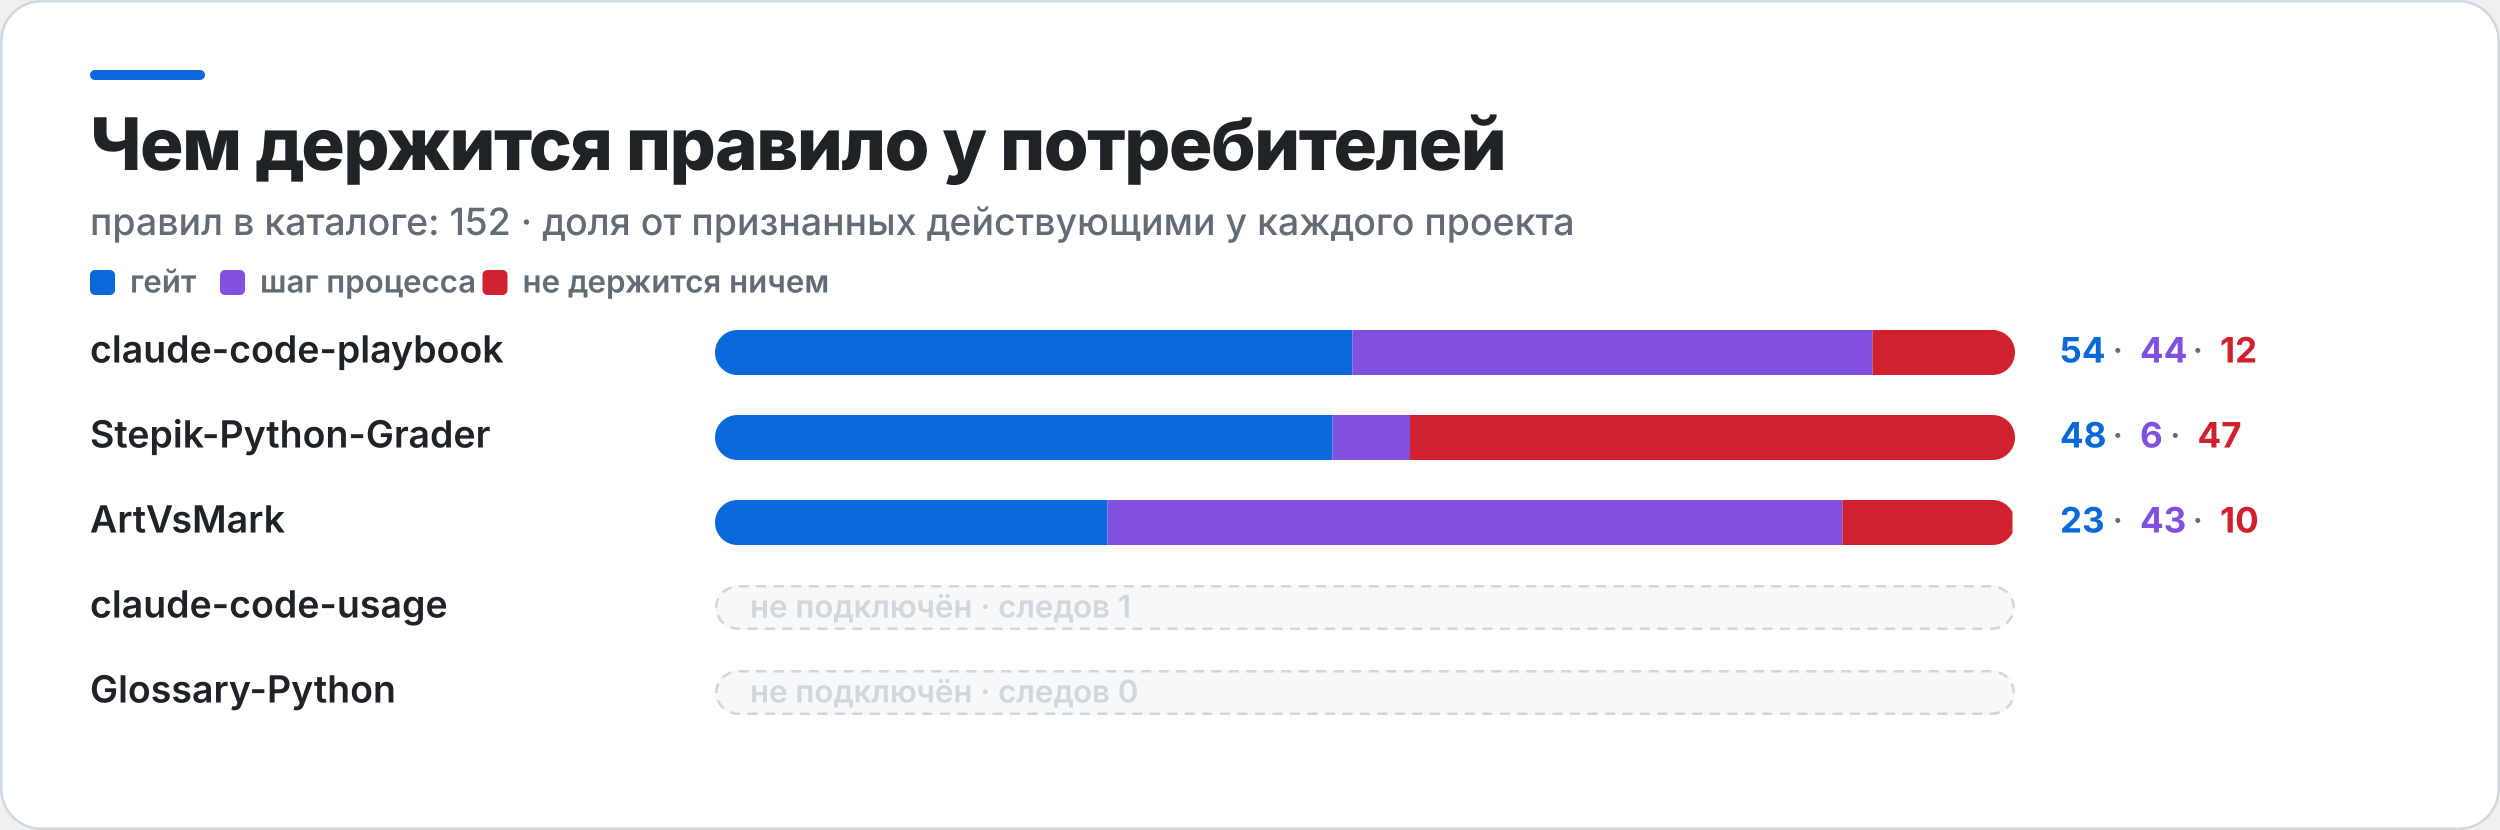
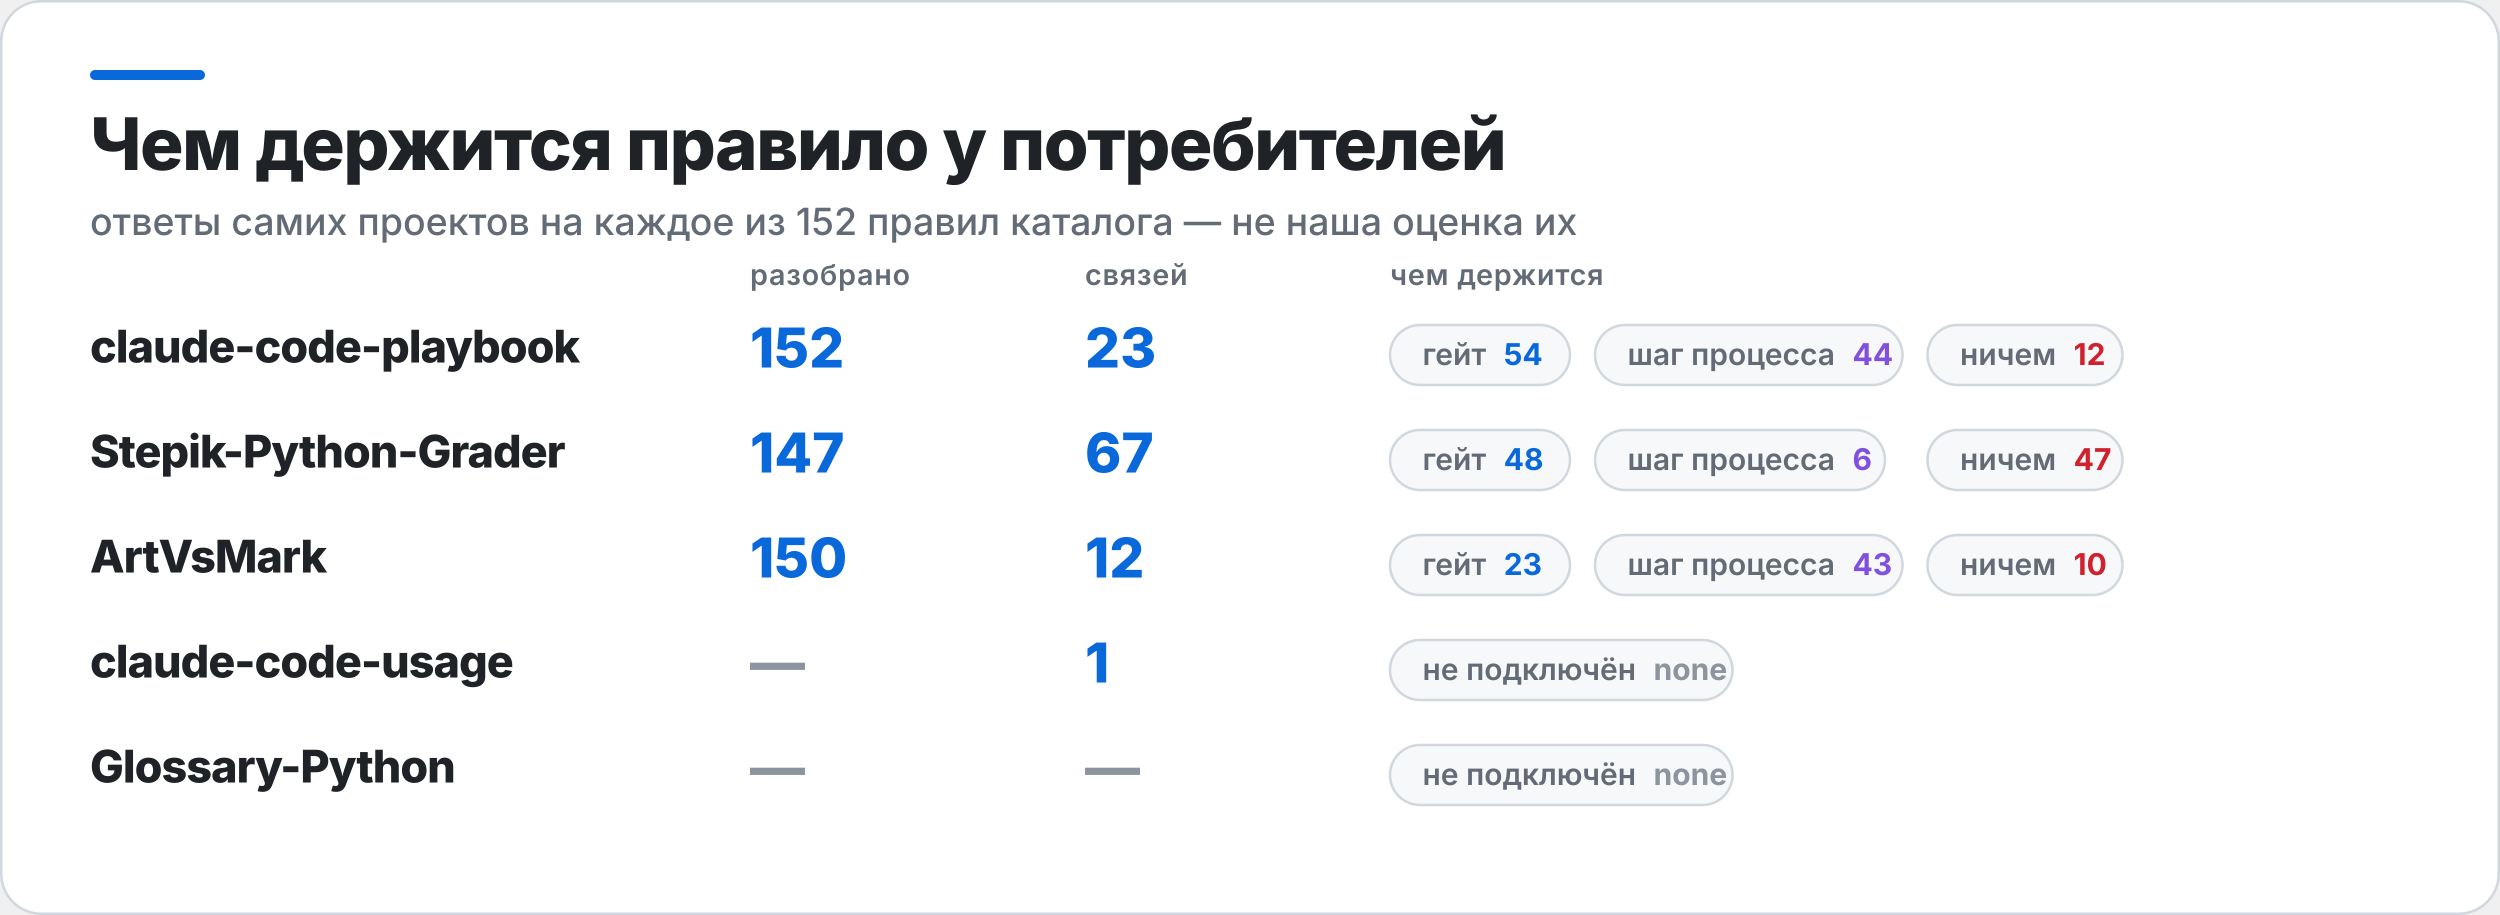
- <svg xmlns="http://www.w3.org/2000/svg" width="1000" height="332" viewBox="0 0 1000 332" role="img" aria-label="Чем держится правило у потребителей каталога">
-   <rect x="0.5" y="0.5" width="999" height="331" rx="16" fill="#FFFFFF" stroke="#D0D7DE" />
+ <svg xmlns="http://www.w3.org/2000/svg" width="1000" height="366" viewBox="0 0 1000 366" role="img" aria-label="Чем держится правило у потребителей каталога">
+   <rect x="0.5" y="0.5" width="999" height="365" rx="16" fill="#FFFFFF" stroke="#D0D7DE" />
  <rect x="36" y="28" width="46" height="4" rx="2" fill="#0969DA" />
  <text x="36" y="68" fill="#1F2328" font-family="Inter,Segoe UI,Helvetica,Arial,sans-serif" font-size="29" font-weight="800" letter-spacing="-0.6">Чем держится правило у потребителей</text>
-   <text x="36" y="94" fill="#636C76" font-family="Inter,Segoe UI,Helvetica,Arial,sans-serif" font-size="15" font-weight="500">правил в каталоге: 152 · доля от признанных действующими у каждого проекта</text>
-   <rect x="36" y="108" width="10" height="10" rx="2" fill="#0969DA" />
-   <text x="52" y="117" fill="#636C76" font-family="Inter,Segoe UI,Helvetica,Arial,sans-serif" font-size="12.5" font-weight="600">гейт</text>
-   <rect x="88" y="108" width="10" height="10" rx="2" fill="#8250DF" />
-   <text x="104" y="117" fill="#636C76" font-family="Inter,Segoe UI,Helvetica,Arial,sans-serif" font-size="12.5" font-weight="600">шаг процесса</text>
-   <rect x="193" y="108" width="10" height="10" rx="2" fill="#CF222E" />
-   <text x="209" y="117" fill="#636C76" font-family="Inter,Segoe UI,Helvetica,Arial,sans-serif" font-size="12.5" font-weight="600">не держится ничем</text>
-   <text x="36" y="145" fill="#1F2328" font-family="Inter,Segoe UI,Helvetica,Arial,sans-serif" font-size="15" font-weight="600">claude-code-playbook</text>
-   <rect x="286" y="132" width="520" height="18" rx="9" fill="#F6F8FA" />
-   <clipPath id="clipclaude-code-playbookl">
-     <rect x="286" y="132" width="520" height="18" rx="9" />
-   </clipPath>
-   <g clip-path="url(#clipclaude-code-playbookl)">
-     <rect x="286" y="132" width="255" height="18" fill="#0969DA" />
-     <rect x="541" y="132" width="208" height="18" fill="#8250DF" />
-     <rect x="749" y="132" width="57" height="18" fill="#CF222E" />
-   </g>
-   <text x="824" y="145" fill="#0969DA" font-family="Inter,Segoe UI,Helvetica,Arial,sans-serif" font-size="14" font-weight="700">54</text>
-   <text x="845" y="145" fill="#636C76" font-family="Inter,Segoe UI,Helvetica,Arial,sans-serif" font-size="14" font-weight="500">·</text>
-   <text x="856" y="145" fill="#8250DF" font-family="Inter,Segoe UI,Helvetica,Arial,sans-serif" font-size="14" font-weight="700">44</text>
-   <text x="877" y="145" fill="#636C76" font-family="Inter,Segoe UI,Helvetica,Arial,sans-serif" font-size="14" font-weight="500">·</text>
-   <text x="888" y="145" fill="#CF222E" font-family="Inter,Segoe UI,Helvetica,Arial,sans-serif" font-size="14" font-weight="700">12</text>
-   <text x="36" y="179" fill="#1F2328" font-family="Inter,Segoe UI,Helvetica,Arial,sans-serif" font-size="15" font-weight="600">Stepik-Python-Grader</text>
-   <rect x="286" y="166" width="520" height="18" rx="9" fill="#F6F8FA" />
-   <clipPath id="clipStepik-Python-Graderl">
-     <rect x="286" y="166" width="520" height="18" rx="9" />
-   </clipPath>
-   <g clip-path="url(#clipStepik-Python-Graderl)">
-     <rect x="286" y="166" width="247" height="18" fill="#0969DA" />
-     <rect x="533" y="166" width="31" height="18" fill="#8250DF" />
-     <rect x="564" y="166" width="242" height="18" fill="#CF222E" />
-   </g>
-   <text x="824" y="179" fill="#0969DA" font-family="Inter,Segoe UI,Helvetica,Arial,sans-serif" font-size="14" font-weight="700">48</text>
-   <text x="845" y="179" fill="#636C76" font-family="Inter,Segoe UI,Helvetica,Arial,sans-serif" font-size="14" font-weight="500">·</text>
-   <text x="856" y="179" fill="#8250DF" font-family="Inter,Segoe UI,Helvetica,Arial,sans-serif" font-size="14" font-weight="700">6</text>
-   <text x="868" y="179" fill="#636C76" font-family="Inter,Segoe UI,Helvetica,Arial,sans-serif" font-size="14" font-weight="500">·</text>
-   <text x="879" y="179" fill="#CF222E" font-family="Inter,Segoe UI,Helvetica,Arial,sans-serif" font-size="14" font-weight="700">47</text>
-   <text x="36" y="213" fill="#1F2328" font-family="Inter,Segoe UI,Helvetica,Arial,sans-serif" font-size="15" font-weight="600">ArtVsMark</text>
-   <rect x="286" y="200" width="520" height="18" rx="9" fill="#F6F8FA" />
-   <clipPath id="clipArtVsMarkl">
-     <rect x="286" y="200" width="520" height="18" rx="9" />
-   </clipPath>
-   <g clip-path="url(#clipArtVsMarkl)">
-     <rect x="286" y="200" width="157" height="18" fill="#0969DA" />
-     <rect x="443" y="200" width="294" height="18" fill="#8250DF" />
-     <rect x="737" y="200" width="68" height="18" fill="#CF222E" />
-   </g>
-   <text x="824" y="213" fill="#0969DA" font-family="Inter,Segoe UI,Helvetica,Arial,sans-serif" font-size="14" font-weight="700">23</text>
-   <text x="845" y="213" fill="#636C76" font-family="Inter,Segoe UI,Helvetica,Arial,sans-serif" font-size="14" font-weight="500">·</text>
-   <text x="856" y="213" fill="#8250DF" font-family="Inter,Segoe UI,Helvetica,Arial,sans-serif" font-size="14" font-weight="700">43</text>
-   <text x="877" y="213" fill="#636C76" font-family="Inter,Segoe UI,Helvetica,Arial,sans-serif" font-size="14" font-weight="500">·</text>
-   <text x="888" y="213" fill="#CF222E" font-family="Inter,Segoe UI,Helvetica,Arial,sans-serif" font-size="14" font-weight="700">10</text>
-   <text x="36" y="247" fill="#1F2328" font-family="Inter,Segoe UI,Helvetica,Arial,sans-serif" font-size="15" font-weight="600">claude-code-usage</text>
-   <rect x="286" y="234" width="520" height="18" rx="9" fill="#F6F8FA" />
-   <rect x="286.5" y="234.5" width="519" height="17" rx="9" fill="none" stroke="#D0D7DE" stroke-dasharray="4 3" />
-   <text x="300" y="247" fill="#D0D7DE" font-family="Inter,Segoe UI,Helvetica,Arial,sans-serif" font-size="12.5" font-weight="600">не подключён · следов 1</text>
-   <text x="36" y="281" fill="#1F2328" font-family="Inter,Segoe UI,Helvetica,Arial,sans-serif" font-size="15" font-weight="600">Glossary-Python</text>
-   <rect x="286" y="268" width="520" height="18" rx="9" fill="#F6F8FA" />
-   <rect x="286.5" y="268.5" width="519" height="17" rx="9" fill="none" stroke="#D0D7DE" stroke-dasharray="4 3" />
-   <text x="300" y="281" fill="#D0D7DE" font-family="Inter,Segoe UI,Helvetica,Arial,sans-serif" font-size="12.5" font-weight="600">не подключён · следов 0</text>
+   <text x="36" y="94" fill="#636C76" font-family="Inter,Segoe UI,Helvetica,Arial,sans-serif" font-size="15" font-weight="500">ответы самих проектов на каждое из 152 правил каталога — не наша оценка их</text>
+   <text x="300" y="114" fill="#636C76" font-family="Inter,Segoe UI,Helvetica,Arial,sans-serif" font-size="11.5" font-weight="600" letter-spacing="0.3">разобрано</text>
+   <text x="434" y="114" fill="#636C76" font-family="Inter,Segoe UI,Helvetica,Arial,sans-serif" font-size="11.5" font-weight="600" letter-spacing="0.3">связей</text>
+   <text x="556" y="114" fill="#636C76" font-family="Inter,Segoe UI,Helvetica,Arial,sans-serif" font-size="11.5" font-weight="600" letter-spacing="0.3">чем держится</text>
+   <text x="36" y="145" fill="#1F2328" font-family="Inter,Segoe UI,Helvetica,Arial,sans-serif" font-size="18" font-weight="800" letter-spacing="-0.4">claude-code-playbook</text>
+   <text x="300" y="147" fill="#0969DA" font-family="Inter,Segoe UI,Helvetica,Arial,sans-serif" font-size="22" font-weight="800">152</text>
+   <text x="434" y="147" fill="#0969DA" font-family="Inter,Segoe UI,Helvetica,Arial,sans-serif" font-size="22" font-weight="800">23</text>
+   <rect x="556" y="130" width="72" height="24" rx="12" fill="#F6F8FA" stroke="#D0D7DE" />
+   <text x="569" y="146" fill="#636C76" font-family="Inter,Segoe UI,Helvetica,Arial,sans-serif" font-size="12" font-weight="600">гейт<tspan fill="#0969DA" font-weight="700" dx="7">54</tspan>
+   </text>
+   <rect x="638" y="130" width="123" height="24" rx="12" fill="#F6F8FA" stroke="#D0D7DE" />
+   <text x="651" y="146" fill="#636C76" font-family="Inter,Segoe UI,Helvetica,Arial,sans-serif" font-size="12" font-weight="600">шаг процесса<tspan fill="#8250DF" font-weight="700" dx="7">44</tspan>
+   </text>
+   <rect x="771" y="130" width="78" height="24" rx="12" fill="#F6F8FA" stroke="#D0D7DE" />
+   <text x="784" y="146" fill="#636C76" font-family="Inter,Segoe UI,Helvetica,Arial,sans-serif" font-size="12" font-weight="600">ничем<tspan fill="#CF222E" font-weight="700" dx="7">12</tspan>
+   </text>
+   <text x="36" y="187" fill="#1F2328" font-family="Inter,Segoe UI,Helvetica,Arial,sans-serif" font-size="18" font-weight="800" letter-spacing="-0.4">Stepik-Python-Grader</text>
+   <text x="300" y="189" fill="#0969DA" font-family="Inter,Segoe UI,Helvetica,Arial,sans-serif" font-size="22" font-weight="800">147</text>
+   <text x="434" y="189" fill="#0969DA" font-family="Inter,Segoe UI,Helvetica,Arial,sans-serif" font-size="22" font-weight="800">67</text>
+   <rect x="556" y="172" width="72" height="24" rx="12" fill="#F6F8FA" stroke="#D0D7DE" />
+   <text x="569" y="188" fill="#636C76" font-family="Inter,Segoe UI,Helvetica,Arial,sans-serif" font-size="12" font-weight="600">гейт<tspan fill="#0969DA" font-weight="700" dx="7">48</tspan>
+   </text>
+   <rect x="638" y="172" width="116" height="24" rx="12" fill="#F6F8FA" stroke="#D0D7DE" />
+   <text x="651" y="188" fill="#636C76" font-family="Inter,Segoe UI,Helvetica,Arial,sans-serif" font-size="12" font-weight="600">шаг процесса<tspan fill="#8250DF" font-weight="700" dx="7">6</tspan>
+   </text>
+   <rect x="771" y="172" width="78" height="24" rx="12" fill="#F6F8FA" stroke="#D0D7DE" />
+   <text x="784" y="188" fill="#636C76" font-family="Inter,Segoe UI,Helvetica,Arial,sans-serif" font-size="12" font-weight="600">ничем<tspan fill="#CF222E" font-weight="700" dx="7">47</tspan>
+   </text>
+   <text x="36" y="229" fill="#1F2328" font-family="Inter,Segoe UI,Helvetica,Arial,sans-serif" font-size="18" font-weight="800" letter-spacing="-0.4">ArtVsMark</text>
+   <text x="300" y="231" fill="#0969DA" font-family="Inter,Segoe UI,Helvetica,Arial,sans-serif" font-size="22" font-weight="800">150</text>
+   <text x="434" y="231" fill="#0969DA" font-family="Inter,Segoe UI,Helvetica,Arial,sans-serif" font-size="22" font-weight="800">12</text>
+   <rect x="556" y="214" width="72" height="24" rx="12" fill="#F6F8FA" stroke="#D0D7DE" />
+   <text x="569" y="230" fill="#636C76" font-family="Inter,Segoe UI,Helvetica,Arial,sans-serif" font-size="12" font-weight="600">гейт<tspan fill="#0969DA" font-weight="700" dx="7">23</tspan>
+   </text>
+   <rect x="638" y="214" width="123" height="24" rx="12" fill="#F6F8FA" stroke="#D0D7DE" />
+   <text x="651" y="230" fill="#636C76" font-family="Inter,Segoe UI,Helvetica,Arial,sans-serif" font-size="12" font-weight="600">шаг процесса<tspan fill="#8250DF" font-weight="700" dx="7">43</tspan>
+   </text>
+   <rect x="771" y="214" width="78" height="24" rx="12" fill="#F6F8FA" stroke="#D0D7DE" />
+   <text x="784" y="230" fill="#636C76" font-family="Inter,Segoe UI,Helvetica,Arial,sans-serif" font-size="12" font-weight="600">ничем<tspan fill="#CF222E" font-weight="700" dx="7">10</tspan>
+   </text>
+   <text x="36" y="271" fill="#1F2328" font-family="Inter,Segoe UI,Helvetica,Arial,sans-serif" font-size="18" font-weight="800" letter-spacing="-0.4">claude-code-usage</text>
+   <text x="300" y="273" fill="#8C959F" font-family="Inter,Segoe UI,Helvetica,Arial,sans-serif" font-size="22" font-weight="800">—</text>
+   <text x="434" y="273" fill="#0969DA" font-family="Inter,Segoe UI,Helvetica,Arial,sans-serif" font-size="22" font-weight="800">1</text>
+   <rect x="556" y="256" width="137" height="24" rx="12" fill="#F6F8FA" stroke="#D0D7DE" />
+   <text x="569" y="272" fill="#636C76" font-family="Inter,Segoe UI,Helvetica,Arial,sans-serif" font-size="12" font-weight="600">не подключён<tspan fill="#8C959F" font-weight="700" dx="7">none</tspan>
+   </text>
+   <text x="36" y="313" fill="#1F2328" font-family="Inter,Segoe UI,Helvetica,Arial,sans-serif" font-size="18" font-weight="800" letter-spacing="-0.4">Glossary-Python</text>
+   <text x="300" y="315" fill="#8C959F" font-family="Inter,Segoe UI,Helvetica,Arial,sans-serif" font-size="22" font-weight="800">—</text>
+   <text x="434" y="315" fill="#8C959F" font-family="Inter,Segoe UI,Helvetica,Arial,sans-serif" font-size="22" font-weight="800">—</text>
+   <rect x="556" y="298" width="137" height="24" rx="12" fill="#F6F8FA" stroke="#D0D7DE" />
+   <text x="569" y="314" fill="#636C76" font-family="Inter,Segoe UI,Helvetica,Arial,sans-serif" font-size="12" font-weight="600">не подключён<tspan fill="#8C959F" font-weight="700" dx="7">none</tspan>
+   </text>
</svg>
